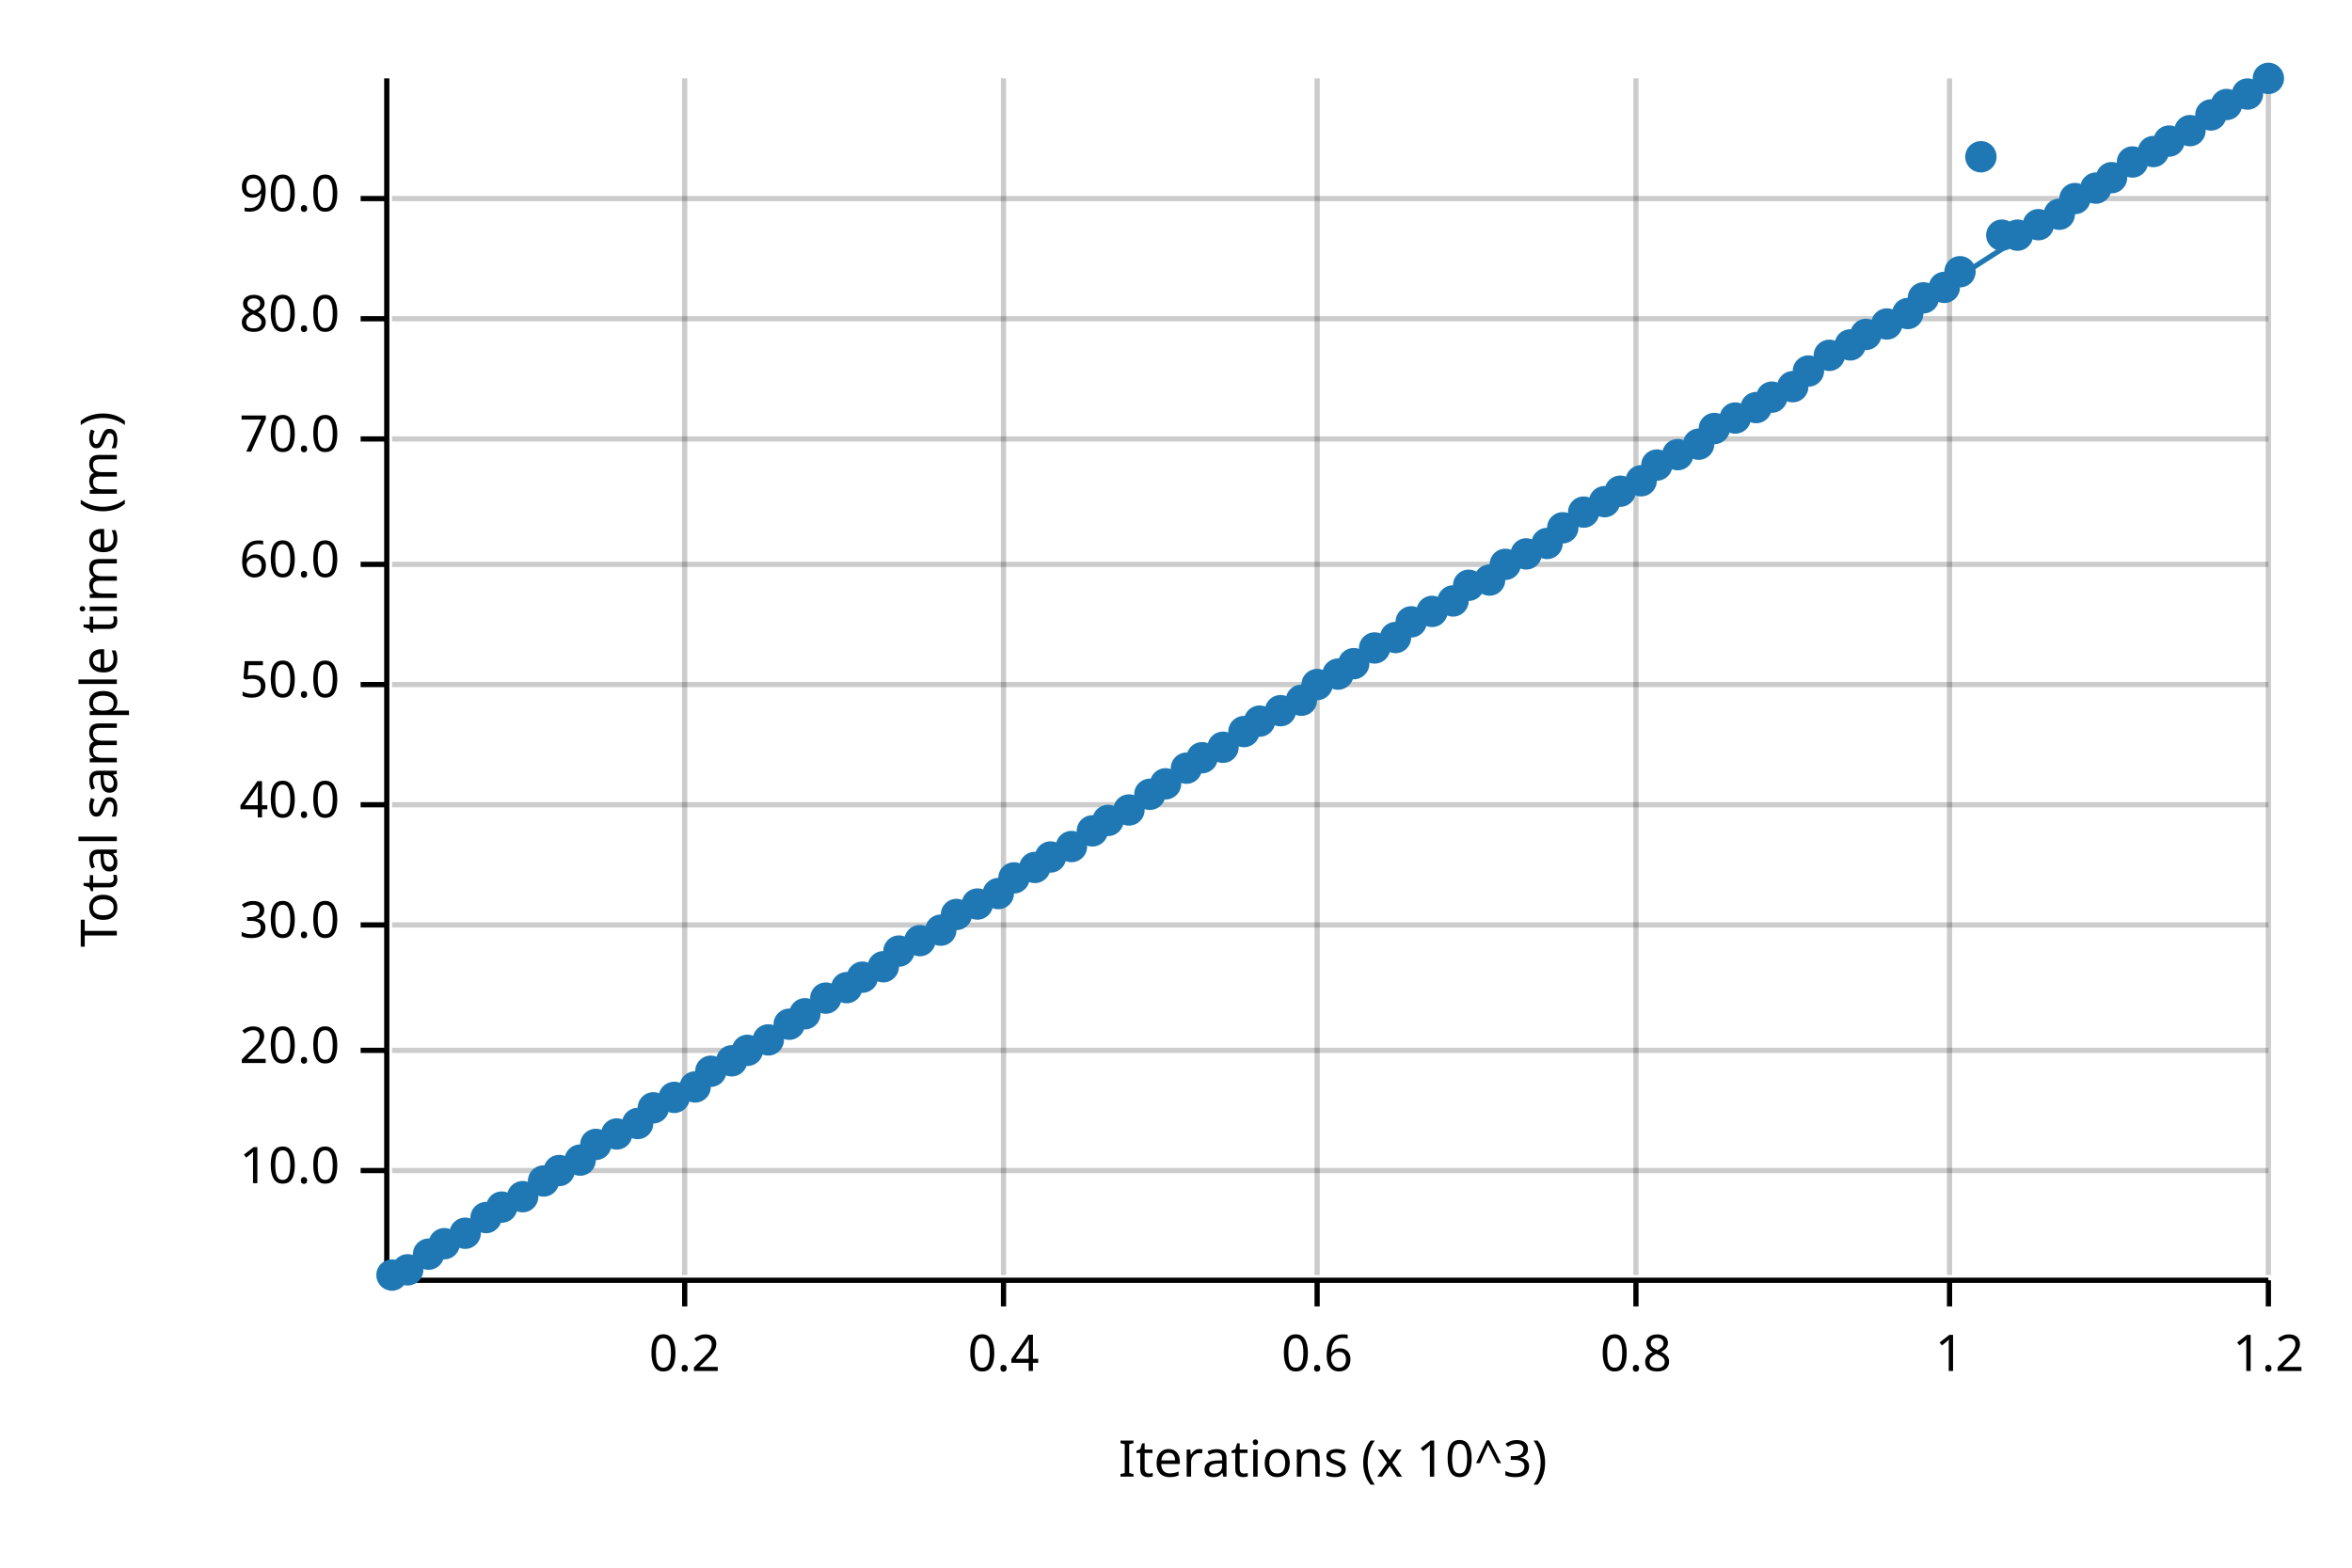
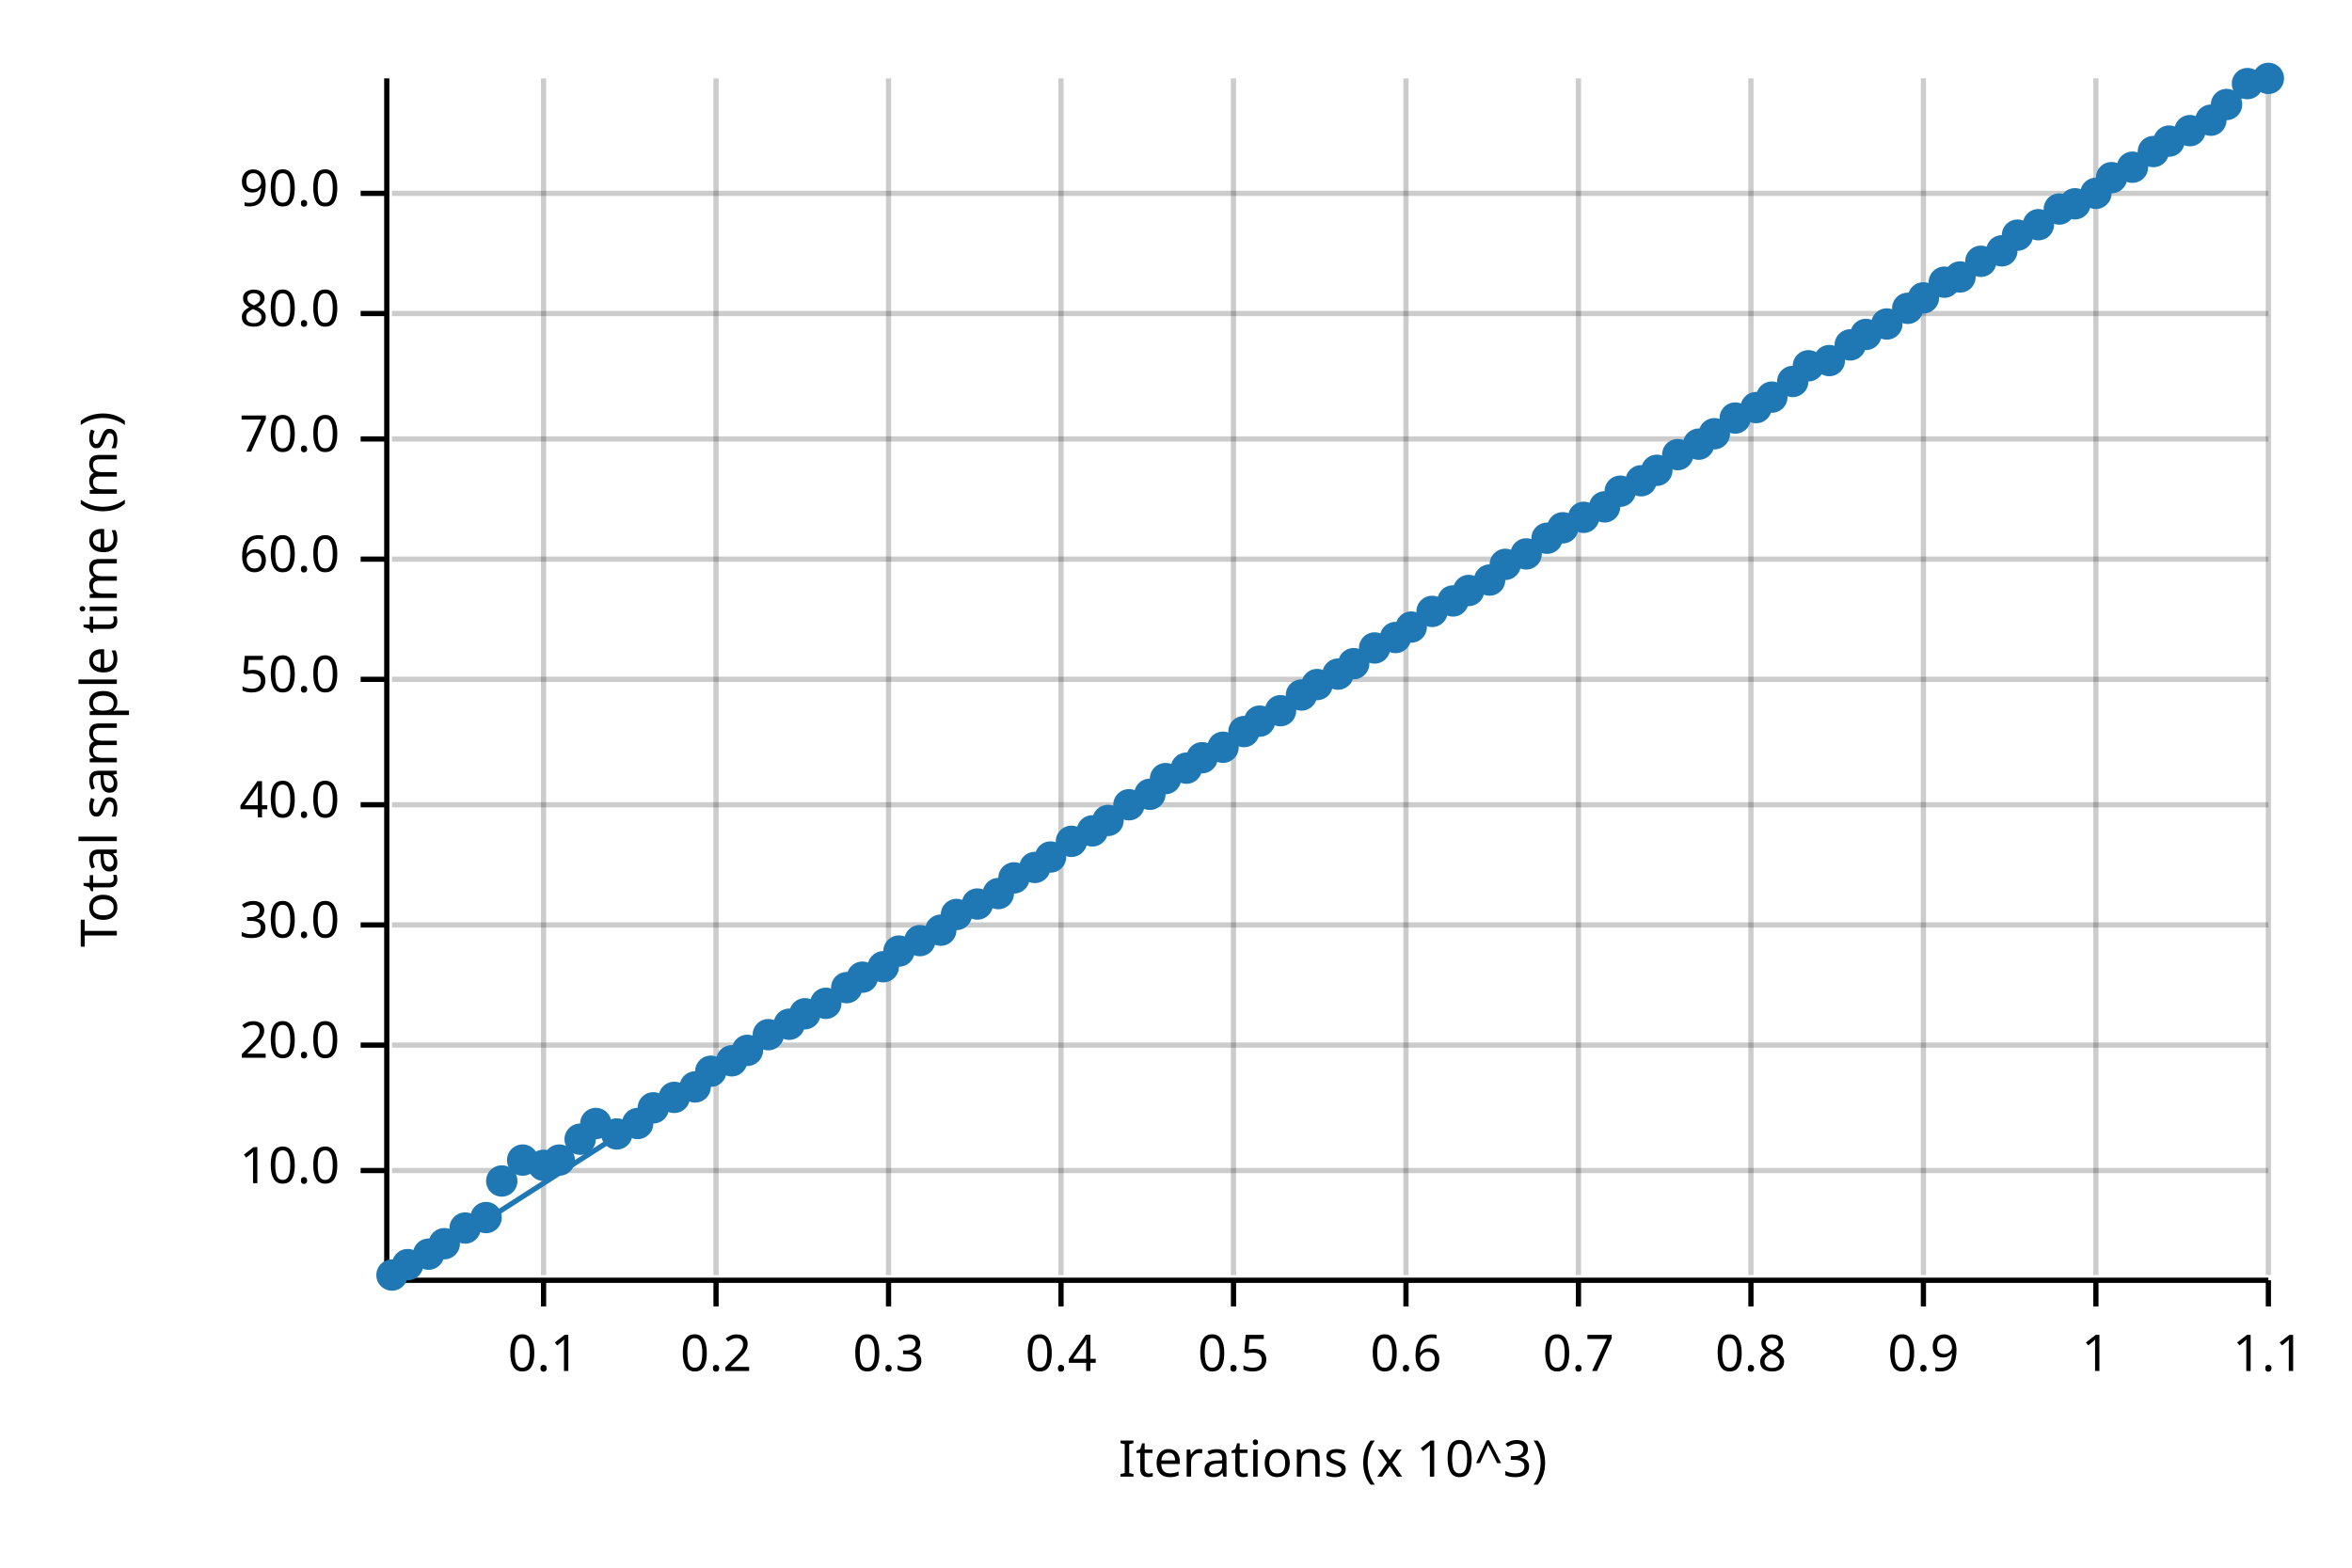
<svg xmlns="http://www.w3.org/2000/svg" width="450" height="300" viewBox="0 0 450 300">
  <text x="15" y="130" dy="0.76em" text-anchor="middle" font-family="sans-serif" font-size="9.677" opacity="1" fill="#000000" transform="rotate(270, 15, 130)">
Total sample time (ms)
</text>
  <text x="255" y="285" dy="-0.5ex" text-anchor="middle" font-family="sans-serif" font-size="9.677" opacity="1" fill="#000000">
Iterations (x 10^3)
</text>
-   <line opacity="0.2" stroke="#000000" stroke-width="1" x1="131" y1="244" x2="131" y2="15" />
-   <line opacity="0.2" stroke="#000000" stroke-width="1" x1="192" y1="244" x2="192" y2="15" />
-   <line opacity="0.2" stroke="#000000" stroke-width="1" x1="252" y1="244" x2="252" y2="15" />
-   <line opacity="0.2" stroke="#000000" stroke-width="1" x1="313" y1="244" x2="313" y2="15" />
-   <line opacity="0.2" stroke="#000000" stroke-width="1" x1="373" y1="244" x2="373" y2="15" />
+   <line opacity="0.2" stroke="#000000" stroke-width="1" x1="104" y1="244" x2="104" y2="15" />
+   <line opacity="0.2" stroke="#000000" stroke-width="1" x1="137" y1="244" x2="137" y2="15" />
+   <line opacity="0.2" stroke="#000000" stroke-width="1" x1="170" y1="244" x2="170" y2="15" />
+   <line opacity="0.2" stroke="#000000" stroke-width="1" x1="203" y1="244" x2="203" y2="15" />
+   <line opacity="0.2" stroke="#000000" stroke-width="1" x1="236" y1="244" x2="236" y2="15" />
+   <line opacity="0.2" stroke="#000000" stroke-width="1" x1="269" y1="244" x2="269" y2="15" />
+   <line opacity="0.2" stroke="#000000" stroke-width="1" x1="302" y1="244" x2="302" y2="15" />
+   <line opacity="0.2" stroke="#000000" stroke-width="1" x1="335" y1="244" x2="335" y2="15" />
+   <line opacity="0.2" stroke="#000000" stroke-width="1" x1="368" y1="244" x2="368" y2="15" />
+   <line opacity="0.2" stroke="#000000" stroke-width="1" x1="401" y1="244" x2="401" y2="15" />
  <line opacity="0.2" stroke="#000000" stroke-width="1" x1="434" y1="244" x2="434" y2="15" />
  <line opacity="0.2" stroke="#000000" stroke-width="1" x1="75" y1="224" x2="434" y2="224" />
-   <line opacity="0.2" stroke="#000000" stroke-width="1" x1="75" y1="201" x2="434" y2="201" />
+   <line opacity="0.2" stroke="#000000" stroke-width="1" x1="75" y1="200" x2="434" y2="200" />
  <line opacity="0.2" stroke="#000000" stroke-width="1" x1="75" y1="177" x2="434" y2="177" />
  <line opacity="0.2" stroke="#000000" stroke-width="1" x1="75" y1="154" x2="434" y2="154" />
-   <line opacity="0.2" stroke="#000000" stroke-width="1" x1="75" y1="131" x2="434" y2="131" />
-   <line opacity="0.2" stroke="#000000" stroke-width="1" x1="75" y1="108" x2="434" y2="108" />
+   <line opacity="0.2" stroke="#000000" stroke-width="1" x1="75" y1="130" x2="434" y2="130" />
+   <line opacity="0.2" stroke="#000000" stroke-width="1" x1="75" y1="107" x2="434" y2="107" />
  <line opacity="0.2" stroke="#000000" stroke-width="1" x1="75" y1="84" x2="434" y2="84" />
-   <line opacity="0.2" stroke="#000000" stroke-width="1" x1="75" y1="61" x2="434" y2="61" />
-   <line opacity="0.2" stroke="#000000" stroke-width="1" x1="75" y1="38" x2="434" y2="38" />
+   <line opacity="0.2" stroke="#000000" stroke-width="1" x1="75" y1="60" x2="434" y2="60" />
+   <line opacity="0.2" stroke="#000000" stroke-width="1" x1="75" y1="37" x2="434" y2="37" />
  <polyline fill="none" opacity="1" stroke="#000000" stroke-width="1" points="74,15 74,244 " />
  <text x="65" y="224" dy="0.5ex" text-anchor="end" font-family="sans-serif" font-size="9.677" opacity="1" fill="#000000">
10.0
</text>
  <polyline fill="none" opacity="1" stroke="#000000" stroke-width="1" points="69,224 74,224 " />
-   <text x="65" y="201" dy="0.5ex" text-anchor="end" font-family="sans-serif" font-size="9.677" opacity="1" fill="#000000">
+   <text x="65" y="200" dy="0.5ex" text-anchor="end" font-family="sans-serif" font-size="9.677" opacity="1" fill="#000000">
20.0
</text>
-   <polyline fill="none" opacity="1" stroke="#000000" stroke-width="1" points="69,201 74,201 " />
+   <polyline fill="none" opacity="1" stroke="#000000" stroke-width="1" points="69,200 74,200 " />
  <text x="65" y="177" dy="0.5ex" text-anchor="end" font-family="sans-serif" font-size="9.677" opacity="1" fill="#000000">
30.0
</text>
  <polyline fill="none" opacity="1" stroke="#000000" stroke-width="1" points="69,177 74,177 " />
  <text x="65" y="154" dy="0.5ex" text-anchor="end" font-family="sans-serif" font-size="9.677" opacity="1" fill="#000000">
40.0
</text>
  <polyline fill="none" opacity="1" stroke="#000000" stroke-width="1" points="69,154 74,154 " />
-   <text x="65" y="131" dy="0.5ex" text-anchor="end" font-family="sans-serif" font-size="9.677" opacity="1" fill="#000000">
+   <text x="65" y="130" dy="0.5ex" text-anchor="end" font-family="sans-serif" font-size="9.677" opacity="1" fill="#000000">
50.0
</text>
-   <polyline fill="none" opacity="1" stroke="#000000" stroke-width="1" points="69,131 74,131 " />
-   <text x="65" y="108" dy="0.5ex" text-anchor="end" font-family="sans-serif" font-size="9.677" opacity="1" fill="#000000">
+   <polyline fill="none" opacity="1" stroke="#000000" stroke-width="1" points="69,130 74,130 " />
+   <text x="65" y="107" dy="0.5ex" text-anchor="end" font-family="sans-serif" font-size="9.677" opacity="1" fill="#000000">
60.0
</text>
-   <polyline fill="none" opacity="1" stroke="#000000" stroke-width="1" points="69,108 74,108 " />
+   <polyline fill="none" opacity="1" stroke="#000000" stroke-width="1" points="69,107 74,107 " />
  <text x="65" y="84" dy="0.5ex" text-anchor="end" font-family="sans-serif" font-size="9.677" opacity="1" fill="#000000">
70.0
</text>
  <polyline fill="none" opacity="1" stroke="#000000" stroke-width="1" points="69,84 74,84 " />
-   <text x="65" y="61" dy="0.5ex" text-anchor="end" font-family="sans-serif" font-size="9.677" opacity="1" fill="#000000">
+   <text x="65" y="60" dy="0.5ex" text-anchor="end" font-family="sans-serif" font-size="9.677" opacity="1" fill="#000000">
80.0
</text>
-   <polyline fill="none" opacity="1" stroke="#000000" stroke-width="1" points="69,61 74,61 " />
-   <text x="65" y="38" dy="0.5ex" text-anchor="end" font-family="sans-serif" font-size="9.677" opacity="1" fill="#000000">
+   <polyline fill="none" opacity="1" stroke="#000000" stroke-width="1" points="69,60 74,60 " />
+   <text x="65" y="37" dy="0.5ex" text-anchor="end" font-family="sans-serif" font-size="9.677" opacity="1" fill="#000000">
90.0
</text>
-   <polyline fill="none" opacity="1" stroke="#000000" stroke-width="1" points="69,38 74,38 " />
+   <polyline fill="none" opacity="1" stroke="#000000" stroke-width="1" points="69,37 74,37 " />
  <polyline fill="none" opacity="1" stroke="#000000" stroke-width="1" points="75,245 434,245 " />
-   <text x="131" y="255" dy="0.76em" text-anchor="middle" font-family="sans-serif" font-size="9.677" opacity="1" fill="#000000">
+   <text x="104" y="255" dy="0.76em" text-anchor="middle" font-family="sans-serif" font-size="9.677" opacity="1" fill="#000000">
+ 0.1
+ </text>
+   <polyline fill="none" opacity="1" stroke="#000000" stroke-width="1" points="104,245 104,250 " />
+   <text x="137" y="255" dy="0.76em" text-anchor="middle" font-family="sans-serif" font-size="9.677" opacity="1" fill="#000000">
0.2
</text>
-   <polyline fill="none" opacity="1" stroke="#000000" stroke-width="1" points="131,245 131,250 " />
-   <text x="192" y="255" dy="0.76em" text-anchor="middle" font-family="sans-serif" font-size="9.677" opacity="1" fill="#000000">
+   <polyline fill="none" opacity="1" stroke="#000000" stroke-width="1" points="137,245 137,250 " />
+   <text x="170" y="255" dy="0.76em" text-anchor="middle" font-family="sans-serif" font-size="9.677" opacity="1" fill="#000000">
+ 0.3
+ </text>
+   <polyline fill="none" opacity="1" stroke="#000000" stroke-width="1" points="170,245 170,250 " />
+   <text x="203" y="255" dy="0.76em" text-anchor="middle" font-family="sans-serif" font-size="9.677" opacity="1" fill="#000000">
0.4
</text>
-   <polyline fill="none" opacity="1" stroke="#000000" stroke-width="1" points="192,245 192,250 " />
-   <text x="252" y="255" dy="0.76em" text-anchor="middle" font-family="sans-serif" font-size="9.677" opacity="1" fill="#000000">
+   <polyline fill="none" opacity="1" stroke="#000000" stroke-width="1" points="203,245 203,250 " />
+   <text x="236" y="255" dy="0.76em" text-anchor="middle" font-family="sans-serif" font-size="9.677" opacity="1" fill="#000000">
+ 0.5
+ </text>
+   <polyline fill="none" opacity="1" stroke="#000000" stroke-width="1" points="236,245 236,250 " />
+   <text x="269" y="255" dy="0.76em" text-anchor="middle" font-family="sans-serif" font-size="9.677" opacity="1" fill="#000000">
0.6
</text>
-   <polyline fill="none" opacity="1" stroke="#000000" stroke-width="1" points="252,245 252,250 " />
-   <text x="313" y="255" dy="0.76em" text-anchor="middle" font-family="sans-serif" font-size="9.677" opacity="1" fill="#000000">
+   <polyline fill="none" opacity="1" stroke="#000000" stroke-width="1" points="269,245 269,250 " />
+   <text x="302" y="255" dy="0.76em" text-anchor="middle" font-family="sans-serif" font-size="9.677" opacity="1" fill="#000000">
+ 0.7
+ </text>
+   <polyline fill="none" opacity="1" stroke="#000000" stroke-width="1" points="302,245 302,250 " />
+   <text x="335" y="255" dy="0.76em" text-anchor="middle" font-family="sans-serif" font-size="9.677" opacity="1" fill="#000000">
0.8
</text>
-   <polyline fill="none" opacity="1" stroke="#000000" stroke-width="1" points="313,245 313,250 " />
-   <text x="373" y="255" dy="0.76em" text-anchor="middle" font-family="sans-serif" font-size="9.677" opacity="1" fill="#000000">
+   <polyline fill="none" opacity="1" stroke="#000000" stroke-width="1" points="335,245 335,250 " />
+   <text x="368" y="255" dy="0.76em" text-anchor="middle" font-family="sans-serif" font-size="9.677" opacity="1" fill="#000000">
+ 0.9
+ </text>
+   <polyline fill="none" opacity="1" stroke="#000000" stroke-width="1" points="368,245 368,250 " />
+   <text x="401" y="255" dy="0.76em" text-anchor="middle" font-family="sans-serif" font-size="9.677" opacity="1" fill="#000000">
1
</text>
-   <polyline fill="none" opacity="1" stroke="#000000" stroke-width="1" points="373,245 373,250 " />
+   <polyline fill="none" opacity="1" stroke="#000000" stroke-width="1" points="401,245 401,250 " />
  <text x="434" y="255" dy="0.76em" text-anchor="middle" font-family="sans-serif" font-size="9.677" opacity="1" fill="#000000">
- 1.2
+ 1.1
</text>
  <polyline fill="none" opacity="1" stroke="#000000" stroke-width="1" points="434,245 434,250 " />
  <circle cx="75" cy="244" r="3" opacity="1" fill="#1F78B4" stroke="none" stroke-width="1" />
-   <circle cx="78" cy="243" r="3" opacity="1" fill="#1F78B4" stroke="none" stroke-width="1" />
+   <circle cx="78" cy="242" r="3" opacity="1" fill="#1F78B4" stroke="none" stroke-width="1" />
  <circle cx="82" cy="240" r="3" opacity="1" fill="#1F78B4" stroke="none" stroke-width="1" />
  <circle cx="85" cy="238" r="3" opacity="1" fill="#1F78B4" stroke="none" stroke-width="1" />
-   <circle cx="89" cy="236" r="3" opacity="1" fill="#1F78B4" stroke="none" stroke-width="1" />
+   <circle cx="89" cy="235" r="3" opacity="1" fill="#1F78B4" stroke="none" stroke-width="1" />
  <circle cx="93" cy="233" r="3" opacity="1" fill="#1F78B4" stroke="none" stroke-width="1" />
-   <circle cx="96" cy="231" r="3" opacity="1" fill="#1F78B4" stroke="none" stroke-width="1" />
-   <circle cx="100" cy="229" r="3" opacity="1" fill="#1F78B4" stroke="none" stroke-width="1" />
-   <circle cx="104" cy="226" r="3" opacity="1" fill="#1F78B4" stroke="none" stroke-width="1" />
-   <circle cx="107" cy="224" r="3" opacity="1" fill="#1F78B4" stroke="none" stroke-width="1" />
-   <circle cx="111" cy="222" r="3" opacity="1" fill="#1F78B4" stroke="none" stroke-width="1" />
-   <circle cx="114" cy="219" r="3" opacity="1" fill="#1F78B4" stroke="none" stroke-width="1" />
+   <circle cx="96" cy="226" r="3" opacity="1" fill="#1F78B4" stroke="none" stroke-width="1" />
+   <circle cx="100" cy="222" r="3" opacity="1" fill="#1F78B4" stroke="none" stroke-width="1" />
+   <circle cx="104" cy="223" r="3" opacity="1" fill="#1F78B4" stroke="none" stroke-width="1" />
+   <circle cx="107" cy="222" r="3" opacity="1" fill="#1F78B4" stroke="none" stroke-width="1" />
+   <circle cx="111" cy="218" r="3" opacity="1" fill="#1F78B4" stroke="none" stroke-width="1" />
+   <circle cx="114" cy="215" r="3" opacity="1" fill="#1F78B4" stroke="none" stroke-width="1" />
  <circle cx="118" cy="217" r="3" opacity="1" fill="#1F78B4" stroke="none" stroke-width="1" />
  <circle cx="122" cy="215" r="3" opacity="1" fill="#1F78B4" stroke="none" stroke-width="1" />
  <circle cx="125" cy="212" r="3" opacity="1" fill="#1F78B4" stroke="none" stroke-width="1" />
  <circle cx="129" cy="210" r="3" opacity="1" fill="#1F78B4" stroke="none" stroke-width="1" />
  <circle cx="133" cy="208" r="3" opacity="1" fill="#1F78B4" stroke="none" stroke-width="1" />
  <circle cx="136" cy="205" r="3" opacity="1" fill="#1F78B4" stroke="none" stroke-width="1" />
  <circle cx="140" cy="203" r="3" opacity="1" fill="#1F78B4" stroke="none" stroke-width="1" />
  <circle cx="143" cy="201" r="3" opacity="1" fill="#1F78B4" stroke="none" stroke-width="1" />
-   <circle cx="147" cy="199" r="3" opacity="1" fill="#1F78B4" stroke="none" stroke-width="1" />
+   <circle cx="147" cy="198" r="3" opacity="1" fill="#1F78B4" stroke="none" stroke-width="1" />
  <circle cx="151" cy="196" r="3" opacity="1" fill="#1F78B4" stroke="none" stroke-width="1" />
  <circle cx="154" cy="194" r="3" opacity="1" fill="#1F78B4" stroke="none" stroke-width="1" />
-   <circle cx="158" cy="191" r="3" opacity="1" fill="#1F78B4" stroke="none" stroke-width="1" />
+   <circle cx="158" cy="192" r="3" opacity="1" fill="#1F78B4" stroke="none" stroke-width="1" />
  <circle cx="162" cy="189" r="3" opacity="1" fill="#1F78B4" stroke="none" stroke-width="1" />
  <circle cx="165" cy="187" r="3" opacity="1" fill="#1F78B4" stroke="none" stroke-width="1" />
  <circle cx="169" cy="185" r="3" opacity="1" fill="#1F78B4" stroke="none" stroke-width="1" />
  <circle cx="172" cy="182" r="3" opacity="1" fill="#1F78B4" stroke="none" stroke-width="1" />
  <circle cx="176" cy="180" r="3" opacity="1" fill="#1F78B4" stroke="none" stroke-width="1" />
  <circle cx="180" cy="178" r="3" opacity="1" fill="#1F78B4" stroke="none" stroke-width="1" />
  <circle cx="183" cy="175" r="3" opacity="1" fill="#1F78B4" stroke="none" stroke-width="1" />
  <circle cx="187" cy="173" r="3" opacity="1" fill="#1F78B4" stroke="none" stroke-width="1" />
  <circle cx="191" cy="171" r="3" opacity="1" fill="#1F78B4" stroke="none" stroke-width="1" />
  <circle cx="194" cy="168" r="3" opacity="1" fill="#1F78B4" stroke="none" stroke-width="1" />
  <circle cx="198" cy="166" r="3" opacity="1" fill="#1F78B4" stroke="none" stroke-width="1" />
  <circle cx="201" cy="164" r="3" opacity="1" fill="#1F78B4" stroke="none" stroke-width="1" />
-   <circle cx="205" cy="162" r="3" opacity="1" fill="#1F78B4" stroke="none" stroke-width="1" />
+   <circle cx="205" cy="161" r="3" opacity="1" fill="#1F78B4" stroke="none" stroke-width="1" />
  <circle cx="209" cy="159" r="3" opacity="1" fill="#1F78B4" stroke="none" stroke-width="1" />
  <circle cx="212" cy="157" r="3" opacity="1" fill="#1F78B4" stroke="none" stroke-width="1" />
-   <circle cx="216" cy="155" r="3" opacity="1" fill="#1F78B4" stroke="none" stroke-width="1" />
+   <circle cx="216" cy="154" r="3" opacity="1" fill="#1F78B4" stroke="none" stroke-width="1" />
  <circle cx="220" cy="152" r="3" opacity="1" fill="#1F78B4" stroke="none" stroke-width="1" />
-   <circle cx="223" cy="150" r="3" opacity="1" fill="#1F78B4" stroke="none" stroke-width="1" />
+   <circle cx="223" cy="149" r="3" opacity="1" fill="#1F78B4" stroke="none" stroke-width="1" />
  <circle cx="227" cy="147" r="3" opacity="1" fill="#1F78B4" stroke="none" stroke-width="1" />
  <circle cx="230" cy="145" r="3" opacity="1" fill="#1F78B4" stroke="none" stroke-width="1" />
  <circle cx="234" cy="143" r="3" opacity="1" fill="#1F78B4" stroke="none" stroke-width="1" />
  <circle cx="238" cy="140" r="3" opacity="1" fill="#1F78B4" stroke="none" stroke-width="1" />
  <circle cx="241" cy="138" r="3" opacity="1" fill="#1F78B4" stroke="none" stroke-width="1" />
  <circle cx="245" cy="136" r="3" opacity="1" fill="#1F78B4" stroke="none" stroke-width="1" />
-   <circle cx="249" cy="134" r="3" opacity="1" fill="#1F78B4" stroke="none" stroke-width="1" />
+   <circle cx="249" cy="133" r="3" opacity="1" fill="#1F78B4" stroke="none" stroke-width="1" />
  <circle cx="252" cy="131" r="3" opacity="1" fill="#1F78B4" stroke="none" stroke-width="1" />
  <circle cx="256" cy="129" r="3" opacity="1" fill="#1F78B4" stroke="none" stroke-width="1" />
  <circle cx="259" cy="127" r="3" opacity="1" fill="#1F78B4" stroke="none" stroke-width="1" />
  <circle cx="263" cy="124" r="3" opacity="1" fill="#1F78B4" stroke="none" stroke-width="1" />
  <circle cx="267" cy="122" r="3" opacity="1" fill="#1F78B4" stroke="none" stroke-width="1" />
-   <circle cx="270" cy="119" r="3" opacity="1" fill="#1F78B4" stroke="none" stroke-width="1" />
+   <circle cx="270" cy="120" r="3" opacity="1" fill="#1F78B4" stroke="none" stroke-width="1" />
  <circle cx="274" cy="117" r="3" opacity="1" fill="#1F78B4" stroke="none" stroke-width="1" />
  <circle cx="278" cy="115" r="3" opacity="1" fill="#1F78B4" stroke="none" stroke-width="1" />
-   <circle cx="281" cy="112" r="3" opacity="1" fill="#1F78B4" stroke="none" stroke-width="1" />
+   <circle cx="281" cy="113" r="3" opacity="1" fill="#1F78B4" stroke="none" stroke-width="1" />
  <circle cx="285" cy="111" r="3" opacity="1" fill="#1F78B4" stroke="none" stroke-width="1" />
  <circle cx="288" cy="108" r="3" opacity="1" fill="#1F78B4" stroke="none" stroke-width="1" />
  <circle cx="292" cy="106" r="3" opacity="1" fill="#1F78B4" stroke="none" stroke-width="1" />
-   <circle cx="296" cy="104" r="3" opacity="1" fill="#1F78B4" stroke="none" stroke-width="1" />
+   <circle cx="296" cy="103" r="3" opacity="1" fill="#1F78B4" stroke="none" stroke-width="1" />
  <circle cx="299" cy="101" r="3" opacity="1" fill="#1F78B4" stroke="none" stroke-width="1" />
-   <circle cx="303" cy="98" r="3" opacity="1" fill="#1F78B4" stroke="none" stroke-width="1" />
-   <circle cx="307" cy="96" r="3" opacity="1" fill="#1F78B4" stroke="none" stroke-width="1" />
+   <circle cx="303" cy="99" r="3" opacity="1" fill="#1F78B4" stroke="none" stroke-width="1" />
+   <circle cx="307" cy="97" r="3" opacity="1" fill="#1F78B4" stroke="none" stroke-width="1" />
  <circle cx="310" cy="94" r="3" opacity="1" fill="#1F78B4" stroke="none" stroke-width="1" />
  <circle cx="314" cy="92" r="3" opacity="1" fill="#1F78B4" stroke="none" stroke-width="1" />
-   <circle cx="317" cy="89" r="3" opacity="1" fill="#1F78B4" stroke="none" stroke-width="1" />
+   <circle cx="317" cy="90" r="3" opacity="1" fill="#1F78B4" stroke="none" stroke-width="1" />
  <circle cx="321" cy="87" r="3" opacity="1" fill="#1F78B4" stroke="none" stroke-width="1" />
  <circle cx="325" cy="85" r="3" opacity="1" fill="#1F78B4" stroke="none" stroke-width="1" />
-   <circle cx="328" cy="82" r="3" opacity="1" fill="#1F78B4" stroke="none" stroke-width="1" />
+   <circle cx="328" cy="83" r="3" opacity="1" fill="#1F78B4" stroke="none" stroke-width="1" />
  <circle cx="332" cy="80" r="3" opacity="1" fill="#1F78B4" stroke="none" stroke-width="1" />
  <circle cx="336" cy="78" r="3" opacity="1" fill="#1F78B4" stroke="none" stroke-width="1" />
  <circle cx="339" cy="76" r="3" opacity="1" fill="#1F78B4" stroke="none" stroke-width="1" />
-   <circle cx="343" cy="74" r="3" opacity="1" fill="#1F78B4" stroke="none" stroke-width="1" />
-   <circle cx="346" cy="71" r="3" opacity="1" fill="#1F78B4" stroke="none" stroke-width="1" />
-   <circle cx="350" cy="68" r="3" opacity="1" fill="#1F78B4" stroke="none" stroke-width="1" />
+   <circle cx="343" cy="73" r="3" opacity="1" fill="#1F78B4" stroke="none" stroke-width="1" />
+   <circle cx="346" cy="70" r="3" opacity="1" fill="#1F78B4" stroke="none" stroke-width="1" />
+   <circle cx="350" cy="69" r="3" opacity="1" fill="#1F78B4" stroke="none" stroke-width="1" />
  <circle cx="354" cy="66" r="3" opacity="1" fill="#1F78B4" stroke="none" stroke-width="1" />
  <circle cx="357" cy="64" r="3" opacity="1" fill="#1F78B4" stroke="none" stroke-width="1" />
  <circle cx="361" cy="62" r="3" opacity="1" fill="#1F78B4" stroke="none" stroke-width="1" />
-   <circle cx="365" cy="60" r="3" opacity="1" fill="#1F78B4" stroke="none" stroke-width="1" />
+   <circle cx="365" cy="59" r="3" opacity="1" fill="#1F78B4" stroke="none" stroke-width="1" />
  <circle cx="368" cy="57" r="3" opacity="1" fill="#1F78B4" stroke="none" stroke-width="1" />
-   <circle cx="372" cy="55" r="3" opacity="1" fill="#1F78B4" stroke="none" stroke-width="1" />
-   <circle cx="375" cy="52" r="3" opacity="1" fill="#1F78B4" stroke="none" stroke-width="1" />
-   <circle cx="379" cy="30" r="3" opacity="1" fill="#1F78B4" stroke="none" stroke-width="1" />
-   <circle cx="383" cy="45" r="3" opacity="1" fill="#1F78B4" stroke="none" stroke-width="1" />
+   <circle cx="372" cy="54" r="3" opacity="1" fill="#1F78B4" stroke="none" stroke-width="1" />
+   <circle cx="375" cy="53" r="3" opacity="1" fill="#1F78B4" stroke="none" stroke-width="1" />
+   <circle cx="379" cy="50" r="3" opacity="1" fill="#1F78B4" stroke="none" stroke-width="1" />
+   <circle cx="383" cy="48" r="3" opacity="1" fill="#1F78B4" stroke="none" stroke-width="1" />
  <circle cx="386" cy="45" r="3" opacity="1" fill="#1F78B4" stroke="none" stroke-width="1" />
  <circle cx="390" cy="43" r="3" opacity="1" fill="#1F78B4" stroke="none" stroke-width="1" />
-   <circle cx="394" cy="41" r="3" opacity="1" fill="#1F78B4" stroke="none" stroke-width="1" />
-   <circle cx="397" cy="38" r="3" opacity="1" fill="#1F78B4" stroke="none" stroke-width="1" />
-   <circle cx="401" cy="36" r="3" opacity="1" fill="#1F78B4" stroke="none" stroke-width="1" />
+   <circle cx="394" cy="40" r="3" opacity="1" fill="#1F78B4" stroke="none" stroke-width="1" />
+   <circle cx="397" cy="39" r="3" opacity="1" fill="#1F78B4" stroke="none" stroke-width="1" />
+   <circle cx="401" cy="37" r="3" opacity="1" fill="#1F78B4" stroke="none" stroke-width="1" />
  <circle cx="404" cy="34" r="3" opacity="1" fill="#1F78B4" stroke="none" stroke-width="1" />
-   <circle cx="408" cy="31" r="3" opacity="1" fill="#1F78B4" stroke="none" stroke-width="1" />
+   <circle cx="408" cy="32" r="3" opacity="1" fill="#1F78B4" stroke="none" stroke-width="1" />
  <circle cx="412" cy="29" r="3" opacity="1" fill="#1F78B4" stroke="none" stroke-width="1" />
  <circle cx="415" cy="27" r="3" opacity="1" fill="#1F78B4" stroke="none" stroke-width="1" />
  <circle cx="419" cy="25" r="3" opacity="1" fill="#1F78B4" stroke="none" stroke-width="1" />
-   <circle cx="423" cy="22" r="3" opacity="1" fill="#1F78B4" stroke="none" stroke-width="1" />
+   <circle cx="423" cy="23" r="3" opacity="1" fill="#1F78B4" stroke="none" stroke-width="1" />
  <circle cx="426" cy="20" r="3" opacity="1" fill="#1F78B4" stroke="none" stroke-width="1" />
-   <circle cx="430" cy="18" r="3" opacity="1" fill="#1F78B4" stroke="none" stroke-width="1" />
+   <circle cx="430" cy="16" r="3" opacity="1" fill="#1F78B4" stroke="none" stroke-width="1" />
  <circle cx="434" cy="15" r="3" opacity="1" fill="#1F78B4" stroke="none" stroke-width="1" />
  <polyline fill="none" opacity="1" stroke="#1F78B4" stroke-width="1" points="75,245 434,15 " />
  <polygon opacity="0.25" fill="#1F78B4" points="75,245 434,15 434,15 " />
</svg>
